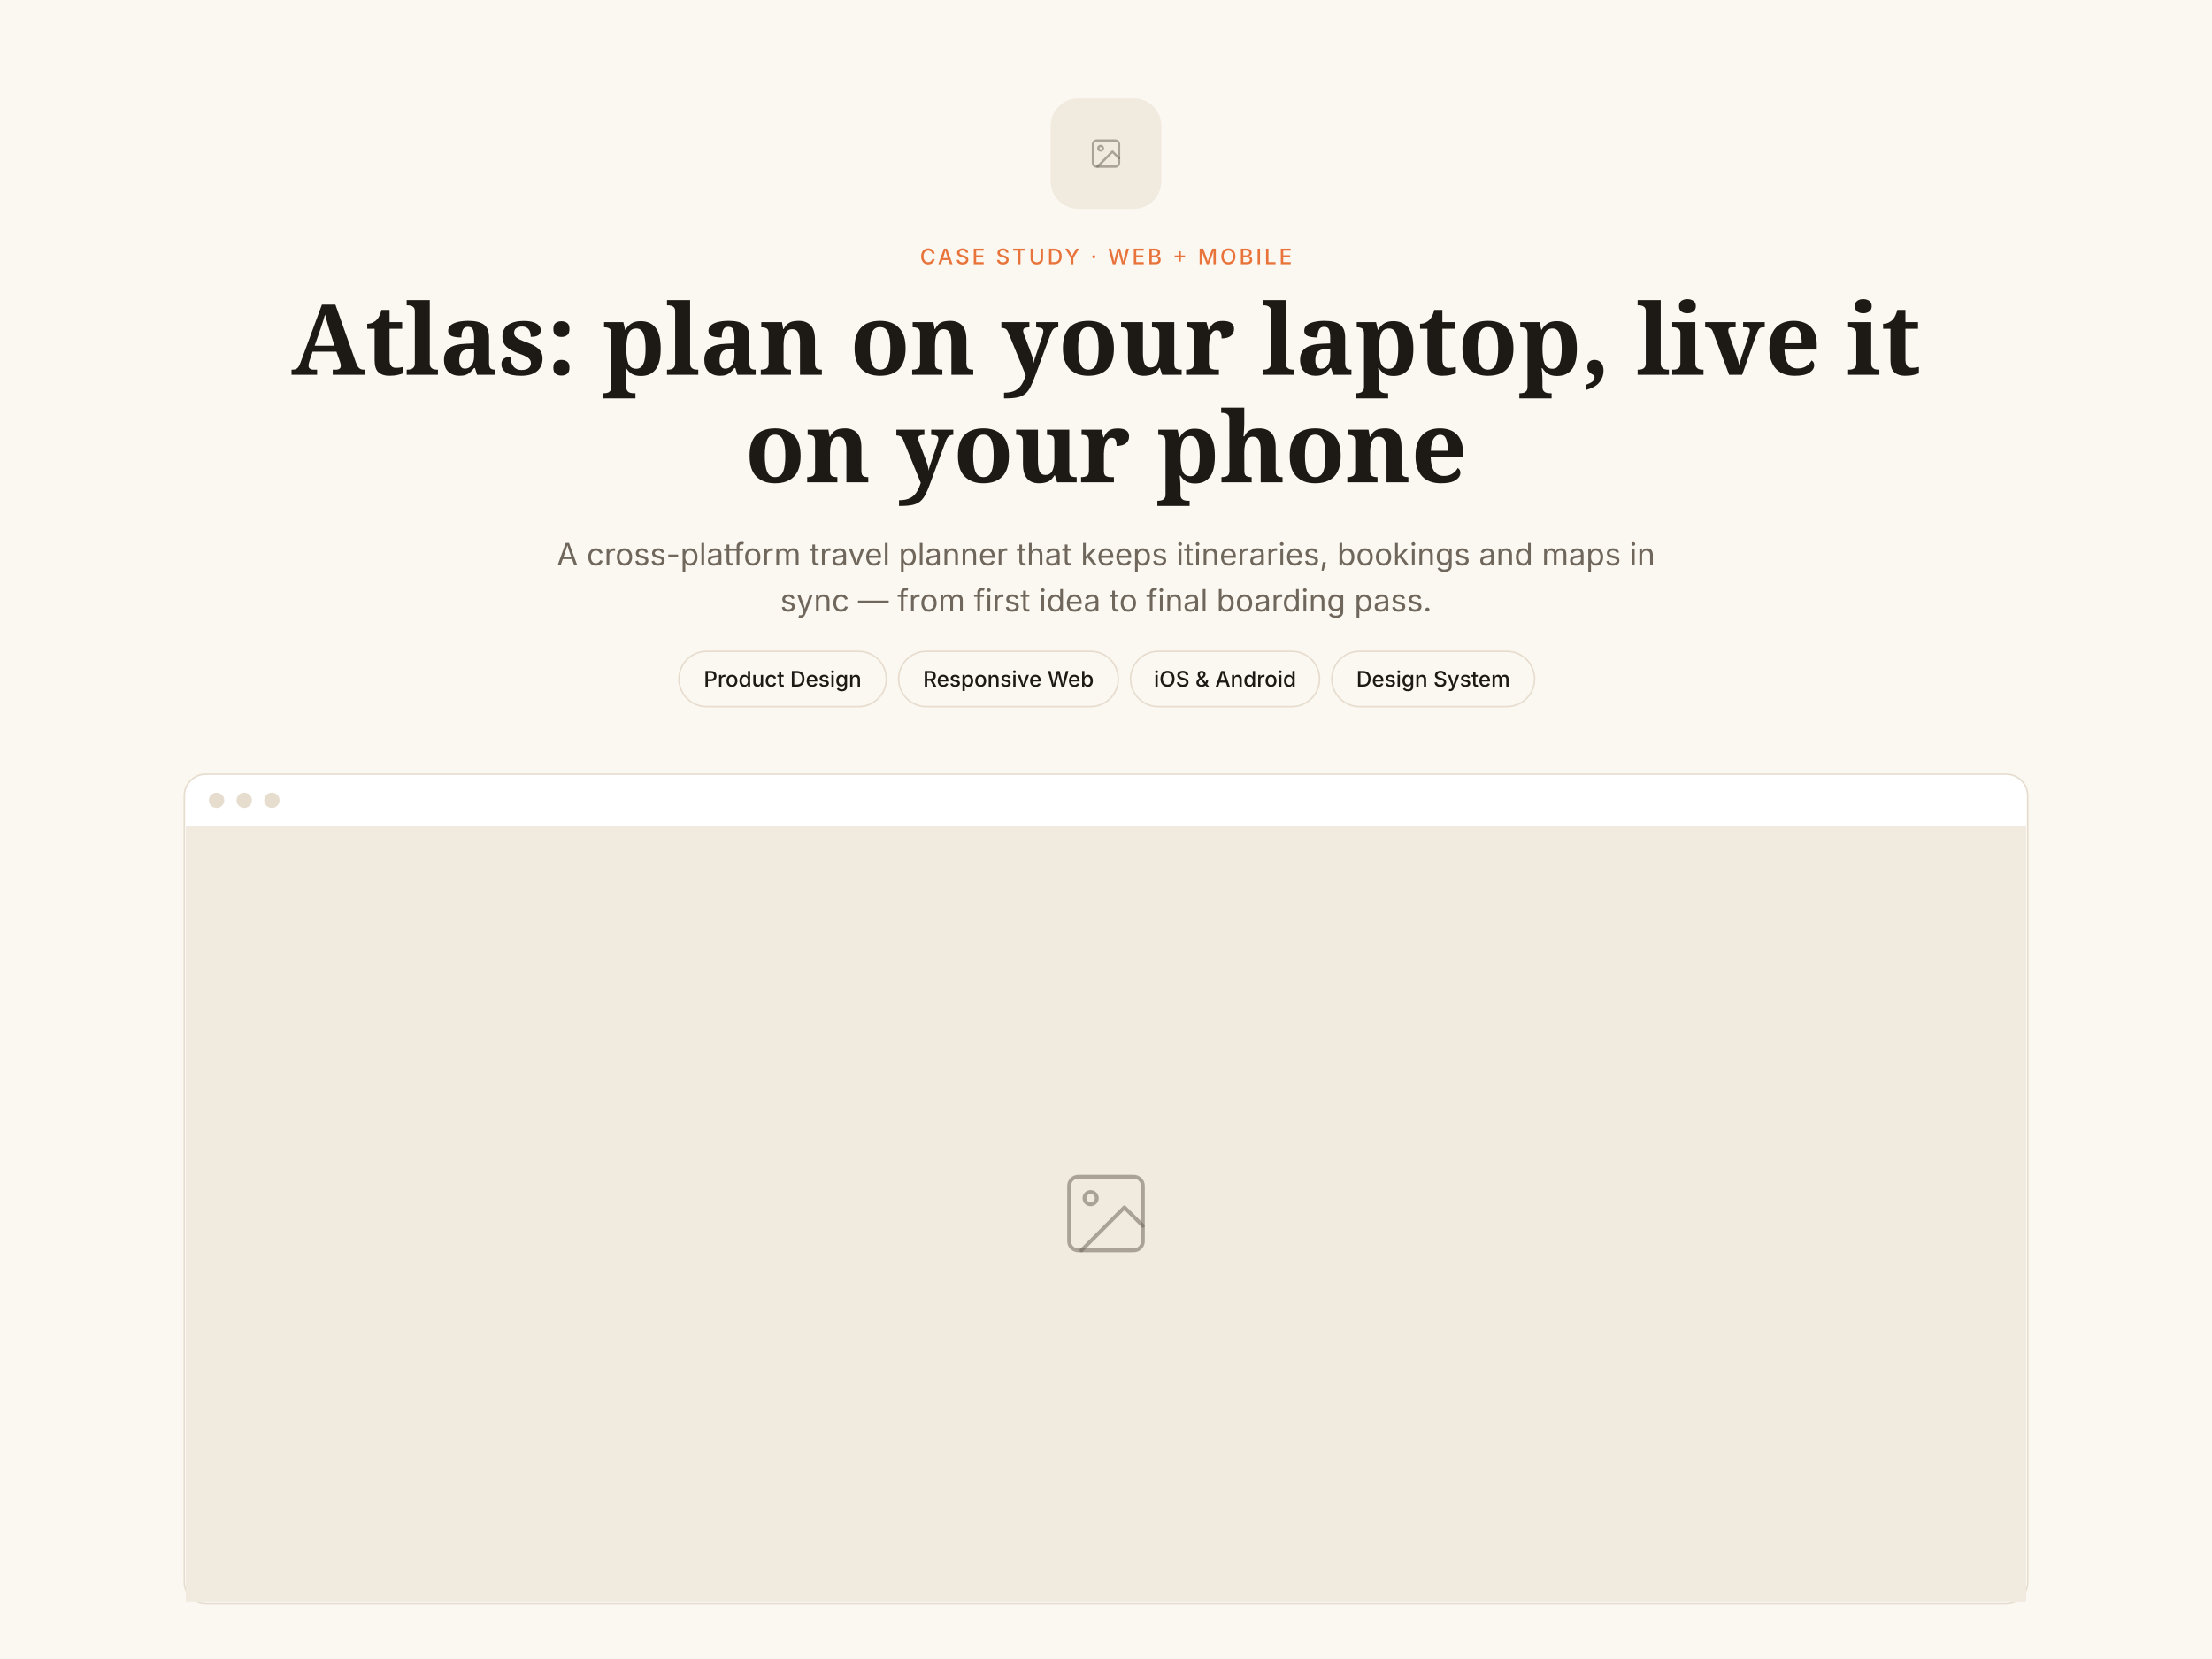
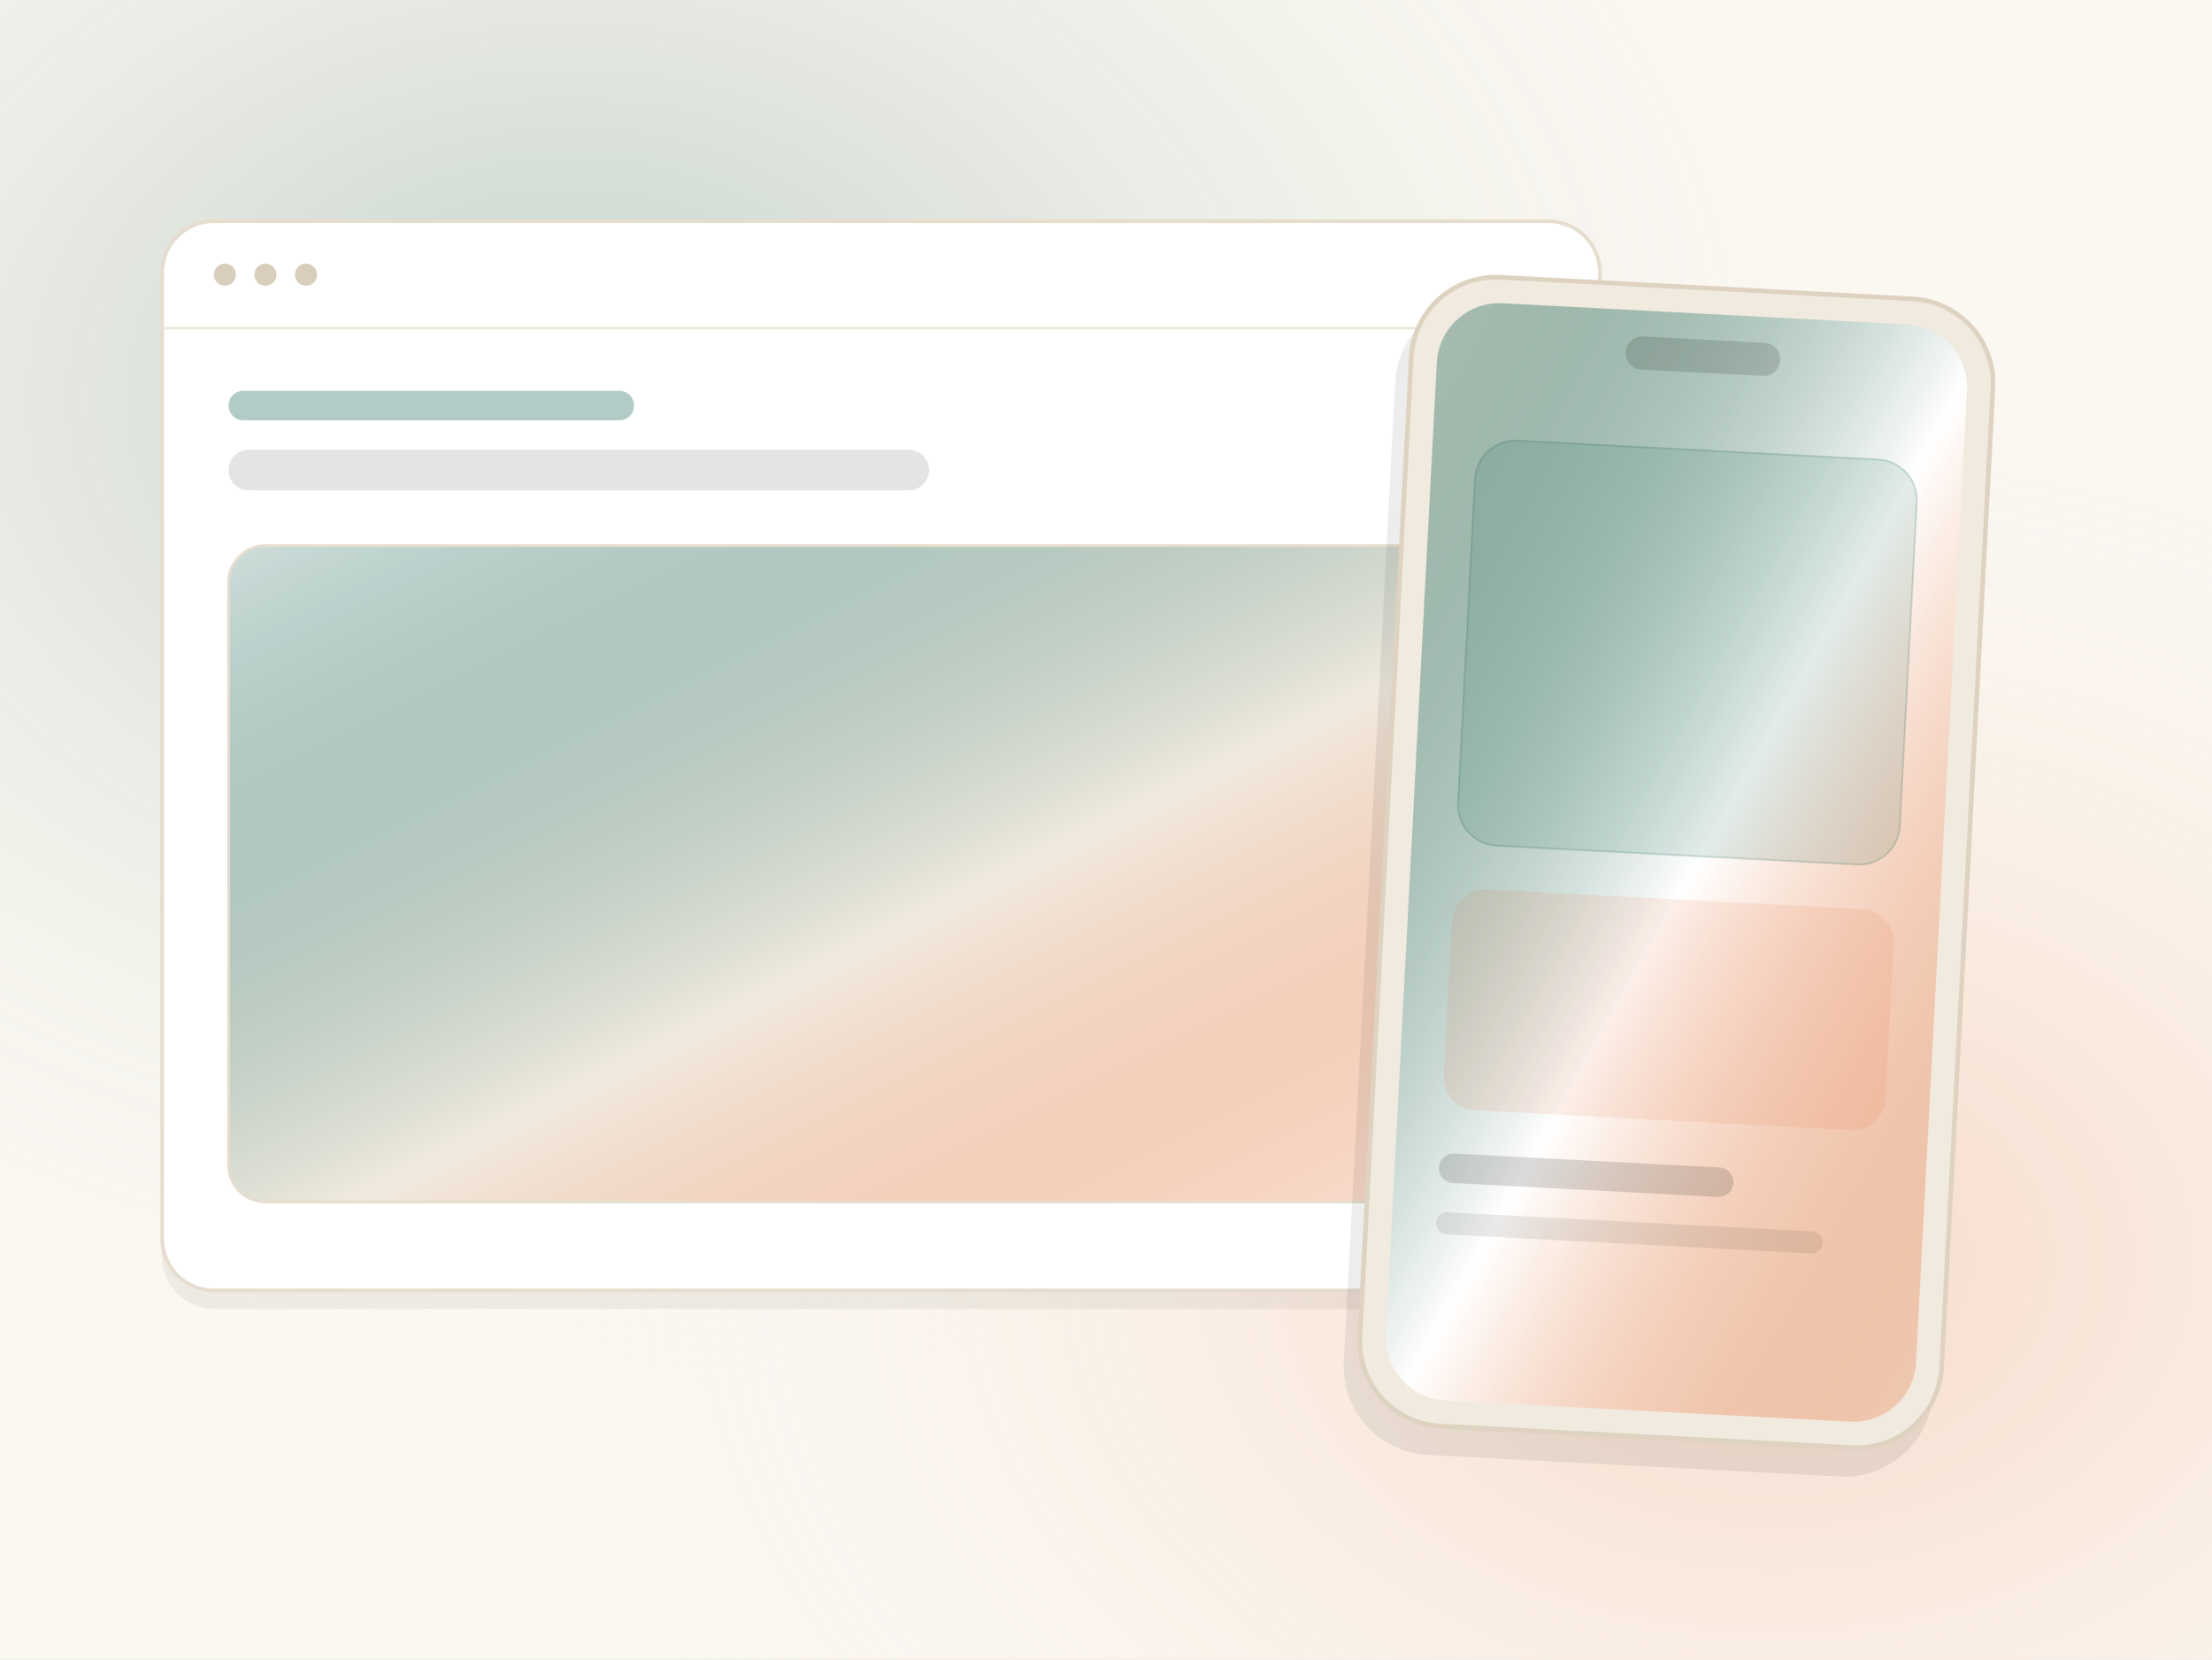
- <svg xmlns="http://www.w3.org/2000/svg" viewBox="0 0 1440 1080" fill="none">
-   <rect width="1440" height="1080" fill="#FBF7F1" />
-   <rect x="684" y="64" width="72" height="72" rx="18" fill="#F1EADF" />
-   <g transform="translate(710, 90)" stroke="#6F675C" stroke-opacity="0.55" stroke-width="1.5" stroke-linecap="round" stroke-linejoin="round">
-     <rect x="1.5" y="1.5" width="17" height="17" rx="2.5" />
-     <circle cx="6.5" cy="6.5" r="1.5" />
-     <path d="M18.5 13L14.2 8.7L4.5 18.5" />
+ <svg xmlns="http://www.w3.org/2000/svg" viewBox="0 0 1200 900" fill="none">
+   <defs>
+     <radialGradient id="a-glow-a" cx="26%" cy="24%" r="60%">
+       <stop offset="0%" stop-color="#0F5C4D" stop-opacity="0.26" />
+       <stop offset="100%" stop-color="#FBF7F1" stop-opacity="0" />
+     </radialGradient>
+     <radialGradient id="a-glow-b" cx="80%" cy="76%" r="55%">
+       <stop offset="0%" stop-color="#E8743B" stop-opacity="0.24" />
+       <stop offset="100%" stop-color="#FBF7F1" stop-opacity="0" />
+     </radialGradient>
+     <linearGradient id="a-web-stage" x1="0" y1="0" x2="1" y2="1">
+       <stop offset="0%" stop-color="#0F5C4D" stop-opacity="0.2" />
+       <stop offset="55%" stop-color="#F1EADF" />
+       <stop offset="100%" stop-color="#E8743B" stop-opacity="0.18" />
+     </linearGradient>
+     <linearGradient id="a-phone-fill" x1="0" y1="0" x2="1" y2="1">
+       <stop offset="0%" stop-color="#0F5C4D" stop-opacity="0.32" />
+       <stop offset="52%" stop-color="#FFFFFF" />
+       <stop offset="100%" stop-color="#E8743B" stop-opacity="0.28" />
+     </linearGradient>
+   </defs>
+   <rect width="1200" height="900" fill="#FBF7F1" />
+   <rect width="1200" height="900" fill="url(#a-glow-a)" />
+   <rect width="1200" height="900" fill="url(#a-glow-b)" />
+   <g transform="translate(88, 120)">
+     <rect x="0" y="10" width="780" height="580" rx="28" fill="#1D1A16" opacity="0.06" />
+     <rect width="780" height="580" rx="28" fill="#FFFFFF" stroke="#E6DDCF" stroke-width="2" />
+     <line x1="0" y1="58" x2="780" y2="58" stroke="#EFE8DC" stroke-width="1.5" />
+     <circle cx="34" cy="29" r="6" fill="#D9CEBC" />
+     <circle cx="56" cy="29" r="6" fill="#D9CEBC" />
+     <circle cx="78" cy="29" r="6" fill="#D9CEBC" />
+     <rect x="36" y="92" width="220" height="16" rx="8" fill="#0F5C4D" fill-opacity="0.32" />
+     <rect x="36" y="124" width="380" height="22" rx="11" fill="#1D1A16" fill-opacity="0.12" />
+     <rect x="36" y="176" width="708" height="356" rx="20" fill="url(#a-web-stage)" stroke="#E6DDCF" stroke-width="1.5" />
  </g>
-   <text x="720" y="172" text-anchor="middle" fill="#E8743B" font-family="Manrope, system-ui, -apple-system, sans-serif" font-size="14" font-weight="500" letter-spacing="1.68">CASE STUDY · WEB + MOBILE</text>
-   <text x="720" y="244" text-anchor="middle" fill="#1D1A16" font-family="Fraunces, Georgia, serif" font-size="64" font-weight="600">Atlas: plan on your laptop, live it</text>
-   <text x="720" y="314" text-anchor="middle" fill="#1D1A16" font-family="Fraunces, Georgia, serif" font-size="64" font-weight="600">on your phone</text>
-   <text x="720" y="368" text-anchor="middle" fill="#6F675C" font-family="Manrope, system-ui, -apple-system, sans-serif" font-size="20" font-weight="400">A cross-platform travel planner that keeps itineraries, bookings and maps in</text>
-   <text x="720" y="398" text-anchor="middle" fill="#6F675C" font-family="Manrope, system-ui, -apple-system, sans-serif" font-size="20" font-weight="400">sync — from first idea to final boarding pass.</text>
-   <g transform="translate(442, 424)">
-     <rect x="0" y="0" width="135" height="36" rx="18" fill="none" stroke="#E6DDCF" />
-     <text x="67.5" y="23" text-anchor="middle" fill="#1D1A16" font-family="Manrope, system-ui, -apple-system, sans-serif" font-size="14" font-weight="500">Product Design</text>
-     <rect x="143" y="0" width="143" height="36" rx="18" fill="none" stroke="#E6DDCF" />
-     <text x="214.5" y="23" text-anchor="middle" fill="#1D1A16" font-family="Manrope, system-ui, -apple-system, sans-serif" font-size="14" font-weight="500">Responsive Web</text>
-     <rect x="294" y="0" width="123" height="36" rx="18" fill="none" stroke="#E6DDCF" />
-     <text x="355.5" y="23" text-anchor="middle" fill="#1D1A16" font-family="Manrope, system-ui, -apple-system, sans-serif" font-size="14" font-weight="500">iOS &amp; Android</text>
-     <rect x="425" y="0" width="132" height="36" rx="18" fill="none" stroke="#E6DDCF" />
-     <text x="491" y="23" text-anchor="middle" fill="#1D1A16" font-family="Manrope, system-ui, -apple-system, sans-serif" font-size="14" font-weight="500">Design System</text>
-   </g>
-   <g transform="translate(120, 504)">
-     <rect width="1200" height="540" rx="14" fill="#FFFFFF" stroke="#E6DDCF" />
-     <circle cx="21" cy="17" r="5" fill="#E6DDCF" />
-     <circle cx="39" cy="17" r="5" fill="#E6DDCF" />
-     <circle cx="57" cy="17" r="5" fill="#E6DDCF" />
-     <rect x="1" y="34" width="1198" height="505" rx="0" fill="#F1EADF" />
-     <g transform="translate(572, 258)" stroke="#6F675C" stroke-opacity="0.55" stroke-width="2.5" stroke-linecap="round" stroke-linejoin="round">
-       <rect x="4" y="4" width="48" height="48" rx="6" />
-       <circle cx="18" cy="18" r="4" />
-       <path d="M52 36L40 24L12 52" />
-     </g>
+   <g transform="translate(768, 148) rotate(3)">
+     <rect x="-8" y="12" width="320" height="628" rx="48" fill="#1D1A16" opacity="0.08" />
+     <rect width="316" height="624" rx="46" fill="#F1EADF" stroke="#DED2C0" stroke-width="2.5" />
+     <rect x="14" y="14" width="288" height="596" rx="34" fill="url(#a-phone-fill)" />
+     <rect x="116" y="28" width="84" height="18" rx="9" fill="#1D1A16" fill-opacity="0.16" />
+     <rect x="38" y="88" width="240" height="220" rx="22" fill="#0F5C4D" fill-opacity="0.12" stroke="#0F5C4D" stroke-opacity="0.18" />
+     <rect x="38" y="332" width="240" height="120" rx="18" fill="#E8743B" fill-opacity="0.12" />
+     <rect x="38" y="476" width="160" height="16" rx="8" fill="#1D1A16" fill-opacity="0.16" />
+     <rect x="38" y="508" width="210" height="12" rx="6" fill="#1D1A16" fill-opacity="0.09" />
  </g>
</svg>
